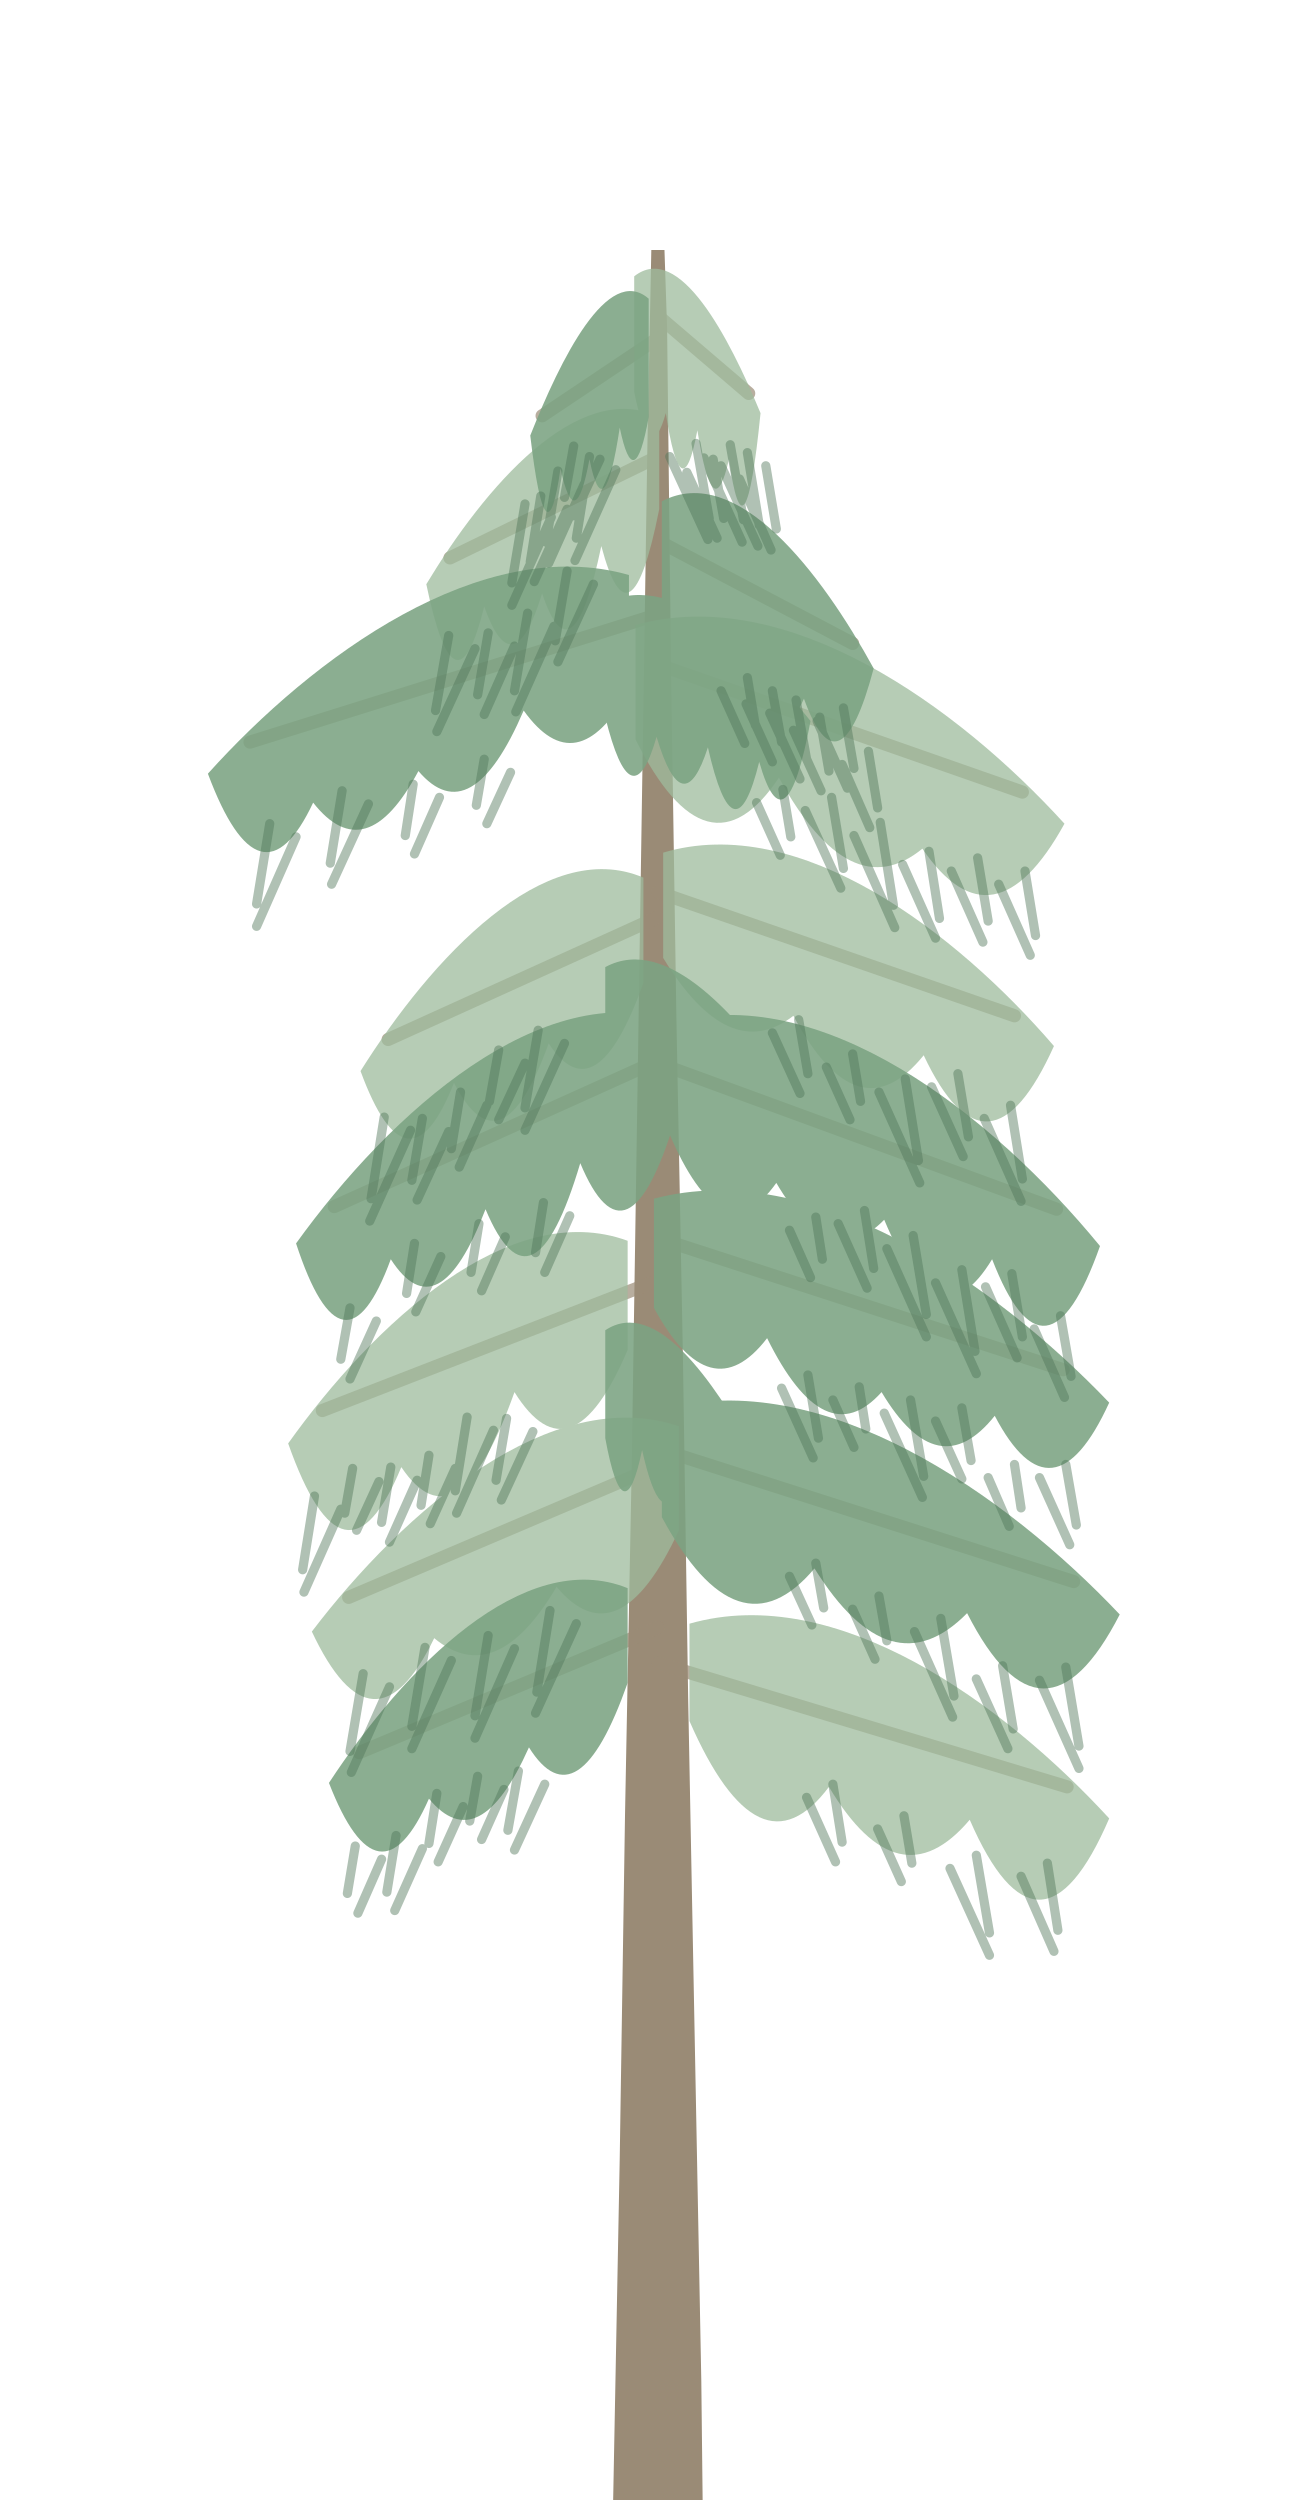
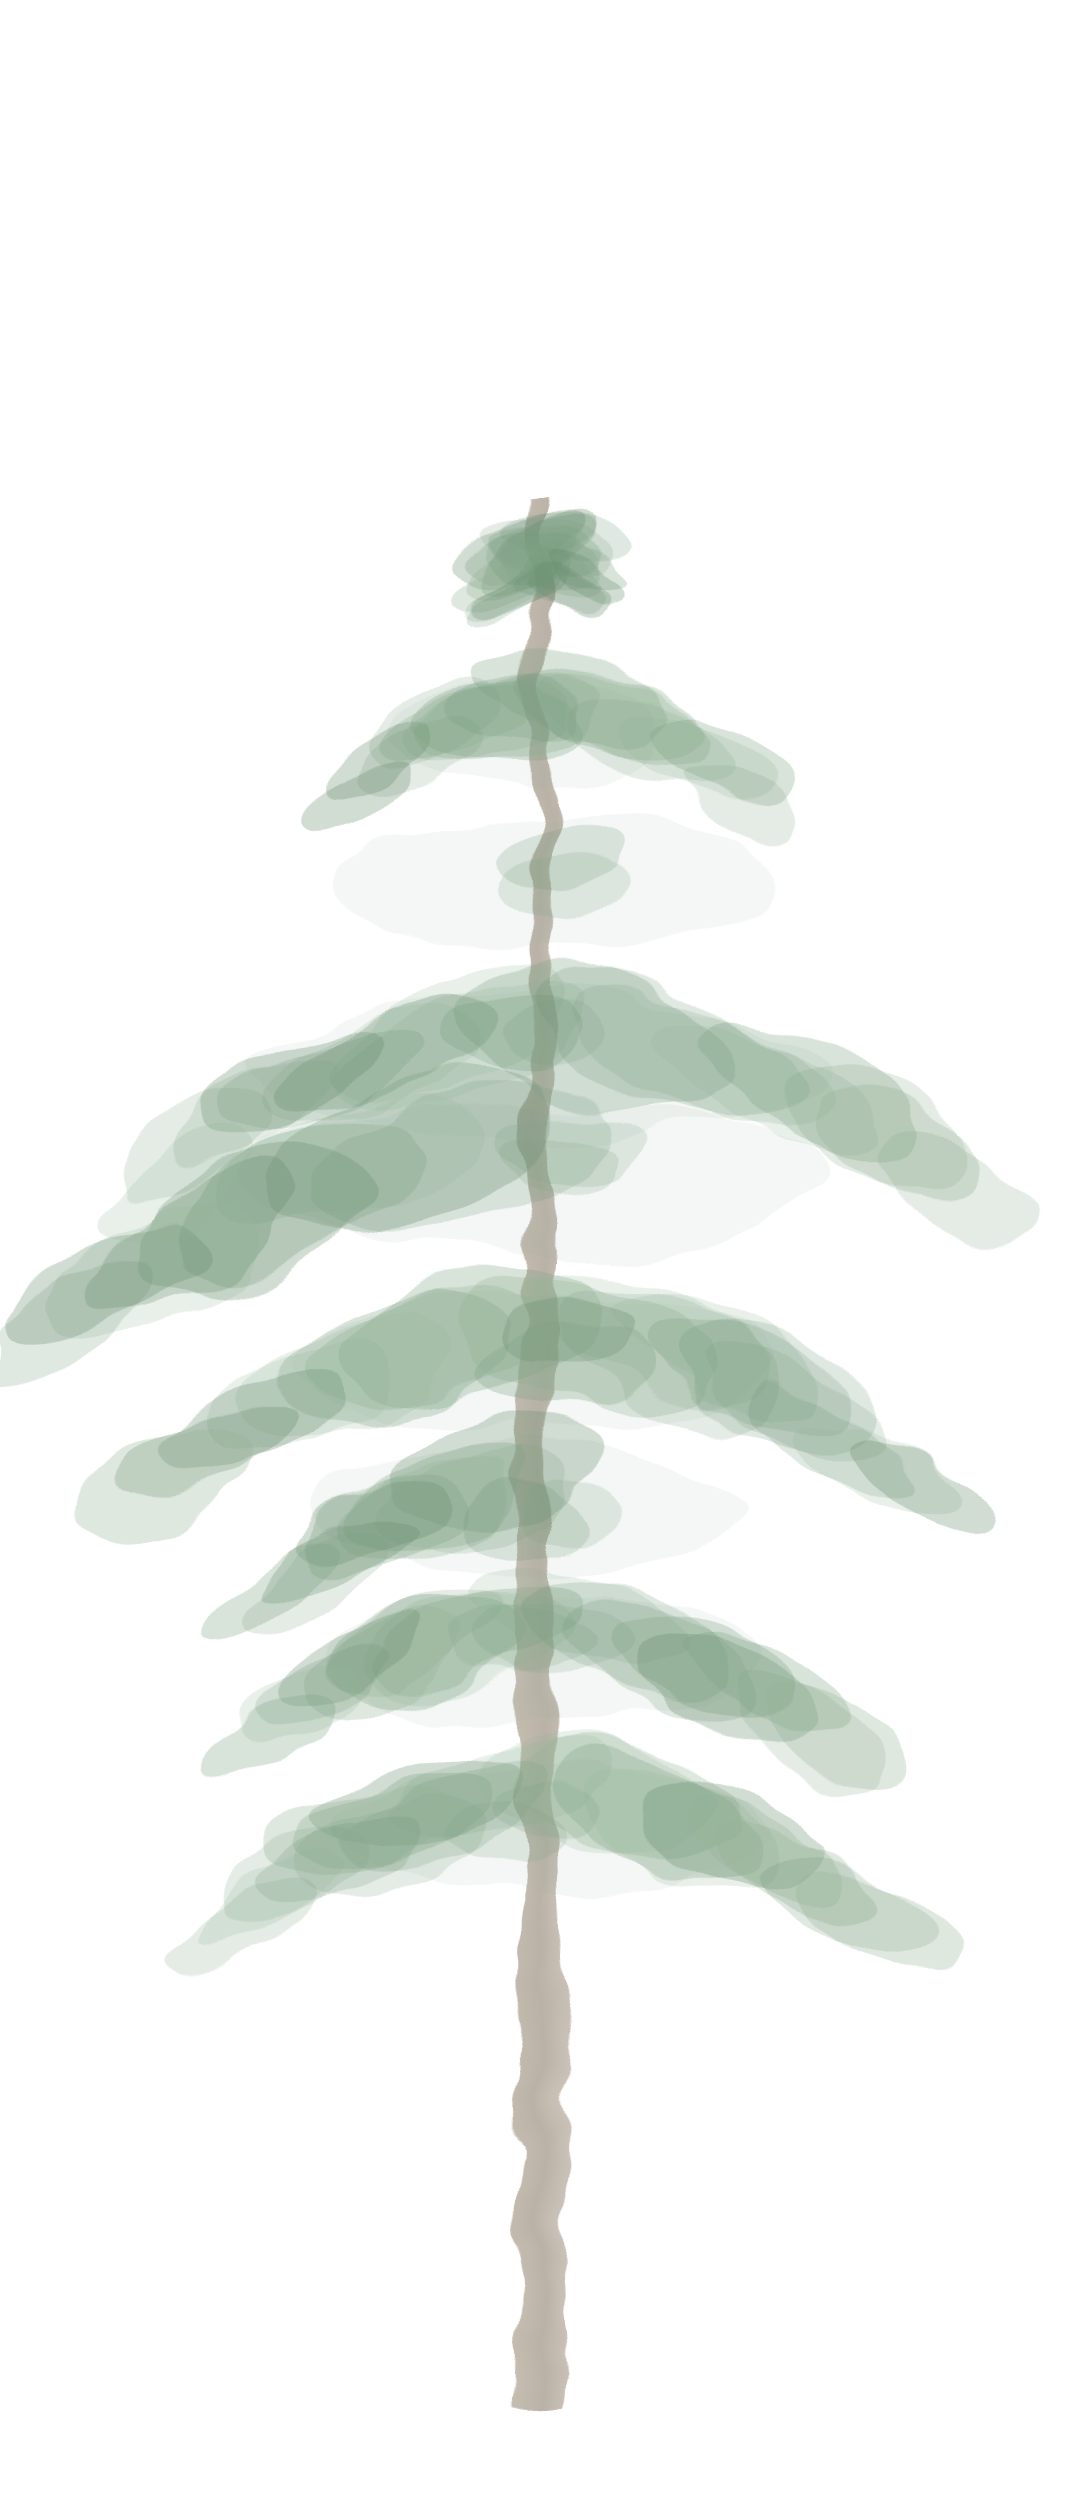
- <svg xmlns="http://www.w3.org/2000/svg" viewBox="0 0 100 190" width="100" height="190" aria-hidden="true" focusable="false">
-   <path d="M46.6 190 L46.6 190 L47.1 164 L47.5 138 L48 112 L48.4 86 L48.8 60 L49.2 34 L49.5 19 L50.5 19 L50.7 25 L51 51 L51.4 77 L51.9 103 L52.3 129 L52.8 155 L53.3 181 L53.4 190 Z" fill="#9a8b76" />
-   <g stroke="#9a8b76" stroke-width="1" stroke-linecap="round" opacity=".7" fill="none">
-     <path d="M50 123.7 L27.3 133.2" />
-     <path d="M50 126.4 L81.1 135.8" />
-     <path d="M50 111.4 L26.5 121.4" />
-     <path d="M50 110.1 L81.6 120.2" />
-     <path d="M50 97.3 L24.5 107.2" />
-     <path d="M50 94.1 L80.8 104.1" />
-     <path d="M50 80.6 L25.4 91.7" />
-     <path d="M50 80.8 L80.3 91.9" />
-     <path d="M50 69.7 L29.5 79" />
-     <path d="M50 67.8 L77.1 77.2" />
-     <path d="M50 46.7 L19 56.4" />
-     <path d="M50 50.5 L77.7 60.2" />
-     <path d="M50 34.7 L34.2 42.4" />
-     <path d="M50 41.1 L64.8 48.9" />
-     <path d="M50 25.7 L41.2 31.6" />
-     <path d="M50 24 L56.9 29.9" />
-   </g>
-   <g fill="#9dbb9c" opacity=".75">
-     <path d="M52.4 123.4 C63.6 120.2 76.3 129.5 84.3 138.2 Q79 150.5 73.7 138.3 Q68.3 144.7 63 135.8 Q57.7 142.9 52.4 130.8 Z" />
-     <path d="M51.6 108.4 C41.9 105.1 30.7 114.8 23.7 124 Q28.4 134 33 124.5 Q37.7 128.4 42.3 120.6 Q47 126.2 51.6 116.3 Z" />
-     <path d="M47.7 94.3 C38.7 91 28.4 100.6 21.9 109.7 Q26.2 121.9 30.5 111.5 Q34.8 117.9 39.1 105.8 Q43.4 112.7 47.7 102.6 Z" />
-     <path d="M48.9 66.7 C41.4 63.5 32.8 72.8 27.4 81.4 Q31 91.2 34.5 82.3 Q38.1 89.3 41.7 79.3 Q45.3 84.8 48.9 74.7 Z" />
-     <path d="M50.4 64.8 C60.8 61.7 72.7 70.9 80.1 79.5 Q75.1 90.6 70.2 80.2 Q65.2 86.4 60.3 77.2 Q55.4 81 50.4 72.8 Z" />
-     <path d="M48.3 47.5 C59.8 44.3 72.8 53.7 80.9 62.6 Q75.5 72.4 70.1 64.5 Q64.6 69 59.2 59.1 Q53.8 67.2 48.3 56.2 Z" />
-     <path d="M50.1 31.7 C43.9 28.7 36.8 37.1 32.4 44.4 Q34.6 55 36.8 46.1 Q39 52.3 41.2 45.1 Q43.5 52 45.7 41.5 Q47.9 49.8 50.1 38.7 Z" />
-     <path d="M48.2 21 C51.6 18.3 55.4 25.6 57.8 31.4 Q56.6 43.4 55.4 34.9 Q54.2 40.3 53 32.7 Q51.8 39.1 50.6 31.4 Q49.4 35.7 48.2 29.8 Z" />
-   </g>
-   <g fill="#7ba382" opacity=".88">
-     <path d="M47.7 120.7 C39.8 117.5 30.7 126.8 25 135.5 Q28.8 145.3 32.6 136.7 Q36.4 141.3 40.2 132.8 Q43.9 138.7 47.7 127.9 Z" />
-     <path d="M50.3 107.1 C62.5 103.8 76.4 113.5 85.1 122.7 Q79.3 134 73.5 122.6 Q67.7 128.5 61.9 119.2 Q56.1 126.1 50.3 115.3 Z" />
-     <path d="M49.7 91.1 C61.8 87.9 75.6 97.5 84.3 106.6 Q80 116 75.6 107.6 Q71.3 113 67 105.8 Q62.7 110.6 58.3 101.7 Q54 107.3 49.7 99.4 Z" />
-     <path d="M51.3 77.6 C41.2 74.2 29.7 84.5 22.5 94.5 Q26.1 105.5 29.7 95.7 Q33.3 101.3 36.9 91.9 Q40.5 100.5 44.1 88.4 Q47.7 97 51.3 85.1 Z" />
-     <path d="M50.8 77.8 C62.3 74.4 75.4 84.7 83.6 94.7 Q79.5 106.3 75.4 95.7 Q71.3 102.5 67.2 92.7 Q63.1 96.9 59 89.9 Q54.9 95.7 50.8 86 Z" />
-     <path d="M47.8 43.7 C36.6 40.5 23.8 49.9 15.8 58.8 Q19.8 69.5 23.8 61 Q27.8 66.1 31.8 58.6 Q35.8 63.3 39.8 54 Q43.8 59.6 47.8 52.5 Z" />
-     <path d="M50.3 38.1 C56 35.1 62.4 43.5 66.4 50.8 Q63.8 60.6 61.1 53.1 Q58.4 59 55.7 50 Q53 56.9 50.3 46.5 Z" />
-     <path d="M49.3 22.7 C46.2 20 42.6 27.3 40.3 33.1 Q41.5 43.3 42.6 35.6 Q43.7 40.8 44.8 34.9 Q45.9 40.4 47.1 32.5 Q48.2 37.8 49.3 31.7 Z" />
-     <path d="M46 101.1 C49.9 98.5 54.3 105.2 57.1 110.1 Q55.7 121.5 54.3 113.9 Q53 117.8 51.6 112.9 Q50.2 116.5 48.8 110.2 Q47.4 116.9 46 109.3 Z" />
-     <path d="M46 73.5 C50.8 70.9 56.3 77.6 59.8 82.5 Q57.5 94.7 55.2 85.3 Q52.9 89.7 50.6 82.6 Q48.3 87.4 46 80.7 Z" />
-     <path d="M46 45.8 C51.5 43.2 57.7 49.9 61.6 54.8 Q59.7 64.9 57.7 57.9 Q55.8 65.6 53.8 56.8 Q51.9 62.7 49.9 56 Q48 62.6 46 54.5 Z" />
-   </g>
-   <g stroke="#4f7559" stroke-width=".7" stroke-linecap="round" opacity=".45" fill="none">
-     <path d="M41.4 135.6 l-2.3 5 M39.4 134.6 l-0.8 4.5 M38.3 136 l-1.7 3.8 M36.3 135 l-0.6 3.4 M35.2 137.3 l-1.9 4.2 M33.2 136.3 l-0.6 3.8 M32.1 140.5 l-2.1 4.7 M30.1 139.5 l-0.7 4.3 M29 141.3 l-1.8 4.1 M27 140.3 l-0.6 3.6" />
-     <path d="M61.3 136.6 l2.2 4.9 M63.3 135.6 l0.7 4.4 M66.7 139 l1.8 4 M68.7 138 l0.6 3.6 M72.2 142 l3 6.6 M74.2 141 l1 5.9 M77.6 142.6 l2.5 5.7 M79.6 141.6 l0.8 5.1" />
-     <path d="M43.8 123.4 l-3.1 6.8 M41.8 122.4 l-1 6.2 M39.1 125.3 l-3 6.8 M37.1 124.3 l-1 6.1 M34.3 126.2 l-3 6.7 M32.3 125.2 l-1 6 M29.6 128.2 l-2.9 6.5 M27.6 127.2 l-1 5.9" />
-     <path d="M60 119.8 l1.7 3.7 M62 118.8 l0.6 3.4 M64.8 122.3 l1.7 3.8 M66.8 121.3 l0.6 3.4 M69.5 124 l2.9 6.5 M71.5 123 l1 5.9 M74.2 127.6 l2.4 5.3 M76.2 126.6 l0.8 4.8 M79 127.7 l3 6.7 M81 126.7 l1 6" />
-     <path d="M40.5 108.8 l-2.4 5.2 M38.5 107.8 l-0.8 4.7 M37.5 108.7 l-2.8 6.3 M35.5 107.7 l-0.9 5.6 M34.6 111.6 l-1.9 4.2 M32.6 110.6 l-0.6 3.8 M31.7 112.5 l-2.1 4.7 M29.7 111.5 l-0.7 4.2 M28.8 112.6 l-1.7 3.7 M26.8 111.6 l-0.6 3.4 M25.9 114.7 l-2.8 6.3 M23.9 113.7 l-0.9 5.6" />
-     <path d="M59.4 105.5 l2.4 5.3 M61.4 104.5 l0.8 4.8 M63.3 106.4 l1.6 3.6 M65.3 105.4 l0.5 3.2 M67.2 107.4 l2.9 6.4 M69.2 106.4 l1 5.8 M71.1 108 l2 4.4 M73.1 107 l0.7 4 M75.1 112.3 l1.6 3.7 M77.1 111.3 l0.5 3.3 M79 112.3 l2.3 5.1 M81 111.3 l0.8 4.6" />
-     <path d="M43.3 92.4 l-1.9 4.3 M41.3 91.4 l-0.6 3.8 M38.4 94 l-1.8 4.1 M36.4 93 l-0.6 3.7 M33.5 95.5 l-1.9 4.2 M31.5 94.5 l-0.6 3.8 M28.6 100.4 l-2 4.4 M26.6 99.4 l-0.7 3.9" />
-     <path d="M60 93.5 l1.6 3.6 M62 92.5 l0.5 3.2 M63.7 93 l2.2 4.9 M65.7 92 l0.7 4.4 M67.4 94.9 l3 6.7 M69.4 93.9 l1 6 M71.1 97.5 l3.1 6.9 M73.1 96.5 l1 6.2 M74.9 97.8 l2.4 5.4 M76.9 96.8 l0.8 4.8 M78.6 101 l2.3 5.2 M80.6 100 l0.8 4.6" />
-     <path d="M42.9 79.3 l-3 6.6 M40.9 78.3 l-1 5.9 M39.9 80.8 l-2 4.3 M37.9 79.8 l-0.7 3.9 M37 84 l-2.1 4.7 M35 83 l-0.7 4.3 M34.1 86 l-2.4 5.2 M32.1 85 l-0.8 4.7 M31.2 85.9 l-3.1 6.9 M29.2 84.9 l-1 6.2" />
-     <path d="M58.7 78.5 l2.1 4.6 M60.7 77.5 l0.7 4.1 M62.8 81.1 l1.8 4 M64.8 80.1 l0.6 3.6 M66.8 83 l3.1 6.9 M68.8 82 l1 6.2 M70.8 82.6 l2.4 5.3 M72.8 81.6 l0.8 4.8 M74.8 85 l2.8 6.3 M76.8 84 l0.9 5.6" />
-     <path d="M38.8 58.7 l-1.8 3.9 M36.8 57.7 l-0.6 3.5 M33.4 60.6 l-1.9 4.3 M31.4 59.6 l-0.6 3.9 M28 61.1 l-2.8 6.1 M26 60.1 l-0.9 5.5 M22.5 63.6 l-3 6.8 M20.5 62.6 l-1 6.1" />
-     <path d="M57.5 61 l1.8 4 M59.5 60 l0.6 3.6 M61.2 61.6 l2.7 5.9 M63.2 60.6 l0.9 5.4 M64.9 63.5 l3.1 7 M66.9 62.5 l1 6.3 M68.6 65.7 l2.5 5.6 M70.6 64.7 l0.8 5.1 M72.3 66.2 l2.4 5.4 M74.3 65.2 l0.8 4.8 M75.9 67.2 l2.4 5.4 M77.9 66.2 l0.8 4.9" />
-     <path d="M45.1 44.4 l-2.7 5.9 M43.1 43.4 l-0.9 5.3 M42.1 47.6 l-2.9 6.5 M40.1 46.6 l-1 5.9 M39.1 49.1 l-2.3 5.2 M37.1 48.1 l-0.8 4.7 M36.1 49.3 l-2.9 6.3 M34.1 48.3 l-1 5.7" />
-     <path d="M54.8 52.5 l1.8 4 M56.8 51.5 l0.6 3.6 M56.7 53.5 l2 4.4 M58.7 52.5 l0.7 3.9 M58.5 54.2 l2.3 5 M60.5 53.2 l0.8 4.5 M60.3 55.5 l2.1 4.6 M62.3 54.5 l0.7 4.1 M62.1 54.8 l2.3 5.1 M64.1 53.8 l0.8 4.6 M64 58.1 l2.1 4.8 M66 57.1 l0.7 4.3" />
-     <path d="M46.8 35.7 l-3.1 6.9 M44.8 34.7 l-1 6.2 M45.6 34.9 l-2 4.3 M43.6 33.9 l-0.7 3.9 M44.4 36.8 l-2.7 6 M42.4 35.8 l-0.9 5.4 M43.1 38.7 l-2.5 5.5 M41.1 37.7 l-0.8 5 M41.9 39.3 l-3 6.7 M39.9 38.3 l-1 6" />
-     <path d="M50.9 34.7 l2.9 6.3 M52.9 33.7 l1 5.7 M52.2 35.9 l2.3 5 M54.2 34.9 l0.8 4.5 M53.5 34.8 l2.9 6.4 M55.5 33.8 l1 5.7 M54.8 35.4 l2.8 6.1 M56.8 34.4 l0.9 5.5 M56.2 36.4 l2.4 5.4 M58.2 35.4 l0.8 4.8" />
+ <svg xmlns="http://www.w3.org/2000/svg" viewBox="0 0 112 260" width="112" height="260" aria-hidden="true" focusable="false">
+   <defs>
+     <filter id="p21" x="-25%" y="-15%" width="150%" height="130%" color-interpolation-filters="sRGB">
+       <feTurbulence type="fractalNoise" baseFrequency="0.055 0.09" numOctaves="3" seed="21" result="n" />
+       <feDisplacementMap in="SourceGraphic" in2="n" scale="5.5" xChannelSelector="R" yChannelSelector="G" />
+     </filter>
+     <linearGradient id="t21" x1="0" y1="0" x2="1" y2="0">
+       <stop offset="0" stop-color="#a1927d" />
+       <stop offset="0.55" stop-color="#8d7f6c" />
+       <stop offset="1" stop-color="#a8998a" />
+     </linearGradient>
+   </defs>
+   <path d="M56 52 L54.5 52 L54.9 70 L55.4 88 L55.4 106 L54.9 124 L54 142 L53.5 160 L53.6 178 L54.1 196 L54.3 214 L53.9 232 L53.1 250 L58.7 250 L59.1 232 L59.1 214 L58.4 196 L57.6 178 L57.1 160 L57.2 142 L57.7 124 L57.9 106 L57.5 88 L56.7 70 L56.1 52 Z" fill="url(#t21)" opacity="0.6" filter="url(#p21)" />
+   <g filter="url(#p21)">
+     <ellipse cx="57.2" cy="190.2" rx="22.5" ry="6.7" fill="#93b295" opacity="0.1" />
+     <ellipse cx="51.6" cy="186.1" rx="12" ry="4.3" fill="#93b295" opacity="0.2" transform="rotate(-11.5 51.6 186.1)" />
+     <ellipse cx="46.5" cy="188.7" rx="11.6" ry="4.2" fill="#668b6d" opacity="0.2" transform="rotate(-22.6 46.5 188.7)" />
+     <ellipse cx="43.7" cy="187.3" rx="11.1" ry="4.3" fill="#668b6d" opacity="0.3" transform="rotate(-13.1 43.7 187.3)" />
+     <ellipse cx="40.7" cy="189.3" rx="10.7" ry="4" fill="#7da283" opacity="0.3" transform="rotate(-21 40.7 189.3)" />
+     <ellipse cx="40" cy="192.3" rx="10.2" ry="4.3" fill="#7da283" opacity="0.2" transform="rotate(-19.1 40 192.3)" />
+     <ellipse cx="36.4" cy="190.8" rx="9.7" ry="4" fill="#93b295" opacity="0.3" transform="rotate(-18.7 36.4 190.8)" />
+     <ellipse cx="34.8" cy="194" rx="9.3" ry="3.3" fill="#668b6d" opacity="0.2" transform="rotate(-26.4 34.8 194)" />
+     <ellipse cx="30.1" cy="195.8" rx="8.8" ry="3.8" fill="#7da283" opacity="0.2" transform="rotate(-28.8 30.1 195.8)" />
+     <ellipse cx="28.4" cy="197.9" rx="8.3" ry="2.8" fill="#93b295" opacity="0.2" transform="rotate(-29.7 28.4 197.9)" />
+     <ellipse cx="25.9" cy="200.8" rx="7.9" ry="2.8" fill="#7da283" opacity="0.2" transform="rotate(-27 25.9 200.8)" />
+     <ellipse cx="61.6" cy="186.4" rx="12.7" ry="5.3" fill="#93b295" opacity="0.2" transform="rotate(9.7 61.6 186.4)" />
+     <ellipse cx="65.3" cy="186.9" rx="12.1" ry="5.1" fill="#93b295" opacity="0.3" transform="rotate(13.4 65.3 186.9)" />
+     <ellipse cx="68.8" cy="188.9" rx="11.6" ry="4.9" fill="#7da283" opacity="0.3" transform="rotate(25 68.8 188.9)" />
+     <ellipse cx="71.4" cy="190.2" rx="11" ry="5" fill="#93b295" opacity="0.2" transform="rotate(24.5 71.4 190.2)" />
+     <ellipse cx="76.2" cy="190.5" rx="10.5" ry="4.9" fill="#668b6d" opacity="0.3" transform="rotate(19 76.2 190.5)" />
+     <ellipse cx="79.9" cy="192.2" rx="10" ry="3.4" fill="#93b295" opacity="0.3" transform="rotate(31.1 79.9 192.2)" />
+     <ellipse cx="83.1" cy="194.5" rx="9.4" ry="3.4" fill="#93b295" opacity="0.3" transform="rotate(28.6 83.1 194.5)" />
+     <ellipse cx="87.9" cy="197.9" rx="8.9" ry="3.6" fill="#668b6d" opacity="0.2" transform="rotate(25.7 87.9 197.9)" />
+     <ellipse cx="91.2" cy="199.9" rx="8.3" ry="3.6" fill="#93b295" opacity="0.3" transform="rotate(29 91.2 199.9)" />
+     <ellipse cx="52.2" cy="190.4" rx="6.9" ry="3.4" fill="#7da283" opacity="0.2" />
+     <ellipse cx="56.6" cy="188" rx="6" ry="3" fill="#7da283" opacity="0.2" />
+     <ellipse cx="57.3" cy="172.5" rx="22.9" ry="6.8" fill="#93b295" opacity="0.1" />
+     <ellipse cx="50.3" cy="169.8" rx="11.3" ry="4" fill="#7da283" opacity="0.3" transform="rotate(-20.2 50.3 169.8)" />
+     <ellipse cx="49.2" cy="170.8" rx="10.8" ry="4.8" fill="#93b295" opacity="0.2" transform="rotate(-14 49.2 170.8)" />
+     <ellipse cx="44.5" cy="171.7" rx="10.3" ry="4.8" fill="#7da283" opacity="0.3" transform="rotate(-14.1 44.5 171.7)" />
+     <ellipse cx="43.4" cy="170.7" rx="9.9" ry="3.6" fill="#7da283" opacity="0.2" transform="rotate(-25.2 43.4 170.7)" />
+     <ellipse cx="39.4" cy="173.9" rx="9.4" ry="4" fill="#93b295" opacity="0.3" transform="rotate(-25.7 39.4 173.9)" />
+     <ellipse cx="35.8" cy="173.6" rx="8.9" ry="3" fill="#668b6d" opacity="0.3" transform="rotate(-26.9 35.8 173.6)" />
+     <ellipse cx="33.1" cy="176" rx="8.4" ry="3" fill="#668b6d" opacity="0.2" transform="rotate(-26.1 33.1 176)" />
+     <ellipse cx="30.9" cy="177.7" rx="7.9" ry="3.4" fill="#93b295" opacity="0.2" transform="rotate(-23.2 30.9 177.7)" />
+     <ellipse cx="27.8" cy="181.1" rx="7.4" ry="3" fill="#7da283" opacity="0.3" transform="rotate(-28.2 27.8 181.1)" />
+     <ellipse cx="60.4" cy="168.4" rx="12.1" ry="4.8" fill="#93b295" opacity="0.2" transform="rotate(17.4 60.4 168.4)" />
+     <ellipse cx="65.1" cy="170.6" rx="11.5" ry="5.5" fill="#668b6d" opacity="0.2" transform="rotate(22.2 65.1 170.6)" />
+     <ellipse cx="68.5" cy="172.8" rx="10.9" ry="5.2" fill="#668b6d" opacity="0.2" transform="rotate(24.9 68.5 172.8)" />
+     <ellipse cx="73.3" cy="173.3" rx="10.3" ry="4.6" fill="#7da283" opacity="0.3" transform="rotate(17.4 73.3 173.3)" />
+     <ellipse cx="75.5" cy="175.7" rx="9.7" ry="4.6" fill="#668b6d" opacity="0.3" transform="rotate(18.9 75.5 175.7)" />
+     <ellipse cx="79.8" cy="175.1" rx="9.2" ry="3.6" fill="#7da283" opacity="0.3" transform="rotate(23.9 79.8 175.1)" />
+     <ellipse cx="84.1" cy="180.1" rx="8.6" ry="3.8" fill="#7da283" opacity="0.2" transform="rotate(31.6 84.1 180.1)" />
+     <ellipse cx="86.9" cy="180.5" rx="8" ry="3.5" fill="#93b295" opacity="0.3" transform="rotate(26 86.9 180.5)" />
+     <ellipse cx="54.4" cy="171" rx="7.5" ry="3.7" fill="#7da283" opacity="0.2" />
+     <ellipse cx="57.7" cy="170.8" rx="8.4" ry="4.2" fill="#7da283" opacity="0.2" />
+     <ellipse cx="54.4" cy="156.8" rx="22.4" ry="6.7" fill="#93b295" opacity="0.1" />
+     <ellipse cx="51.8" cy="152.7" rx="11.4" ry="5.1" fill="#668b6d" opacity="0.3" transform="rotate(-9.3 51.8 152.7)" />
+     <ellipse cx="49" cy="155.9" rx="10.9" ry="4.3" fill="#7da283" opacity="0.2" transform="rotate(-13.3 49 155.9)" />
+     <ellipse cx="45.1" cy="155.8" rx="10.4" ry="4.4" fill="#7da283" opacity="0.3" transform="rotate(-21.3 45.1 155.8)" />
+     <ellipse cx="43.8" cy="157" rx="10" ry="4.4" fill="#93b295" opacity="0.3" transform="rotate(-22.1 43.8 157)" />
+     <ellipse cx="39.4" cy="158.4" rx="9.5" ry="4.1" fill="#7da283" opacity="0.3" transform="rotate(-25 39.4 158.4)" />
+     <ellipse cx="38.2" cy="158.1" rx="9" ry="3.1" fill="#668b6d" opacity="0.3" transform="rotate(-22.1 38.2 158.1)" />
+     <ellipse cx="34.3" cy="161.6" rx="8.5" ry="2.9" fill="#668b6d" opacity="0.3" transform="rotate(-21.8 34.3 161.6)" />
+     <ellipse cx="32.3" cy="164.2" rx="8" ry="3.6" fill="#7da283" opacity="0.2" transform="rotate(-34.4 32.3 164.2)" />
+     <ellipse cx="27.6" cy="165" rx="7.5" ry="2.7" fill="#7da283" opacity="0.3" transform="rotate(-35.8 27.6 165)" />
+     <ellipse cx="54.1" cy="158" rx="7.3" ry="3.6" fill="#668b6d" opacity="0.2" />
+     <ellipse cx="59.6" cy="157" rx="5.7" ry="2.8" fill="#7da283" opacity="0.2" />
+     <ellipse cx="55.3" cy="141.6" rx="25.1" ry="7" fill="#93b295" opacity="0.1" />
+     <ellipse cx="49" cy="138.5" rx="13.8" ry="5.9" fill="#7da283" opacity="0.3" transform="rotate(-14.1 49 138.5)" />
+     <ellipse cx="44.3" cy="139.8" rx="13.2" ry="4.7" fill="#93b295" opacity="0.3" transform="rotate(-13.8 44.3 139.8)" />
+     <ellipse cx="40.8" cy="141.2" rx="12.5" ry="5.8" fill="#7da283" opacity="0.3" transform="rotate(-14.8 40.8 141.2)" />
+     <ellipse cx="36" cy="143" rx="11.8" ry="5.2" fill="#93b295" opacity="0.2" transform="rotate(-20.7 36 143)" />
+     <ellipse cx="30.9" cy="145.4" rx="11.2" ry="4.6" fill="#93b295" opacity="0.2" transform="rotate(-23.6 30.9 145.4)" />
+     <ellipse cx="26.1" cy="148.1" rx="10.5" ry="4" fill="#668b6d" opacity="0.3" transform="rotate(-24.8 26.1 148.1)" />
+     <ellipse cx="21.7" cy="150.9" rx="9.8" ry="3.4" fill="#668b6d" opacity="0.3" transform="rotate(-23.4 21.7 150.9)" />
+     <ellipse cx="17" cy="154.3" rx="9.2" ry="4.3" fill="#93b295" opacity="0.3" transform="rotate(-25.3 17 154.3)" />
+     <ellipse cx="61.3" cy="139.6" rx="13.7" ry="6.2" fill="#93b295" opacity="0.3" transform="rotate(13.4 61.3 139.6)" />
+     <ellipse cx="67.5" cy="138.8" rx="13.2" ry="5.2" fill="#93b295" opacity="0.2" transform="rotate(22 67.5 138.8)" />
+     <ellipse cx="69.2" cy="140.8" rx="12.6" ry="5.9" fill="#7da283" opacity="0.2" transform="rotate(23.5 69.2 140.8)" />
+     <ellipse cx="74.4" cy="140.6" rx="12.1" ry="4.3" fill="#93b295" opacity="0.2" transform="rotate(24.9 74.4 140.6)" />
+     <ellipse cx="78.2" cy="143.1" rx="11.6" ry="3.9" fill="#668b6d" opacity="0.2" transform="rotate(17.1 78.2 143.1)" />
+     <ellipse cx="81.2" cy="144.5" rx="11" ry="5" fill="#668b6d" opacity="0.2" transform="rotate(20.6 81.2 144.5)" />
+     <ellipse cx="83.2" cy="146.2" rx="10.5" ry="3.7" fill="#7da283" opacity="0.2" transform="rotate(23 83.2 146.2)" />
+     <ellipse cx="86.8" cy="150" rx="10" ry="3.6" fill="#668b6d" opacity="0.2" transform="rotate(30.3 86.8 150)" />
+     <ellipse cx="91.4" cy="152.6" rx="9.5" ry="3.8" fill="#93b295" opacity="0.2" transform="rotate(25.9 91.4 152.6)" />
+     <ellipse cx="96.5" cy="154.9" rx="8.9" ry="3" fill="#668b6d" opacity="0.3" transform="rotate(34.8 96.5 154.9)" />
+     <ellipse cx="58.9" cy="138.1" rx="6.6" ry="3.3" fill="#668b6d" opacity="0.3" />
+     <ellipse cx="58.8" cy="141.8" rx="8.6" ry="4.3" fill="#7da283" opacity="0.3" />
+     <ellipse cx="56.2" cy="122.6" rx="30.5" ry="7.7" fill="#93b295" opacity="0.1" />
+     <ellipse cx="48.7" cy="120.6" rx="16" ry="6.7" fill="#668b6d" opacity="0.2" transform="rotate(-15.6 48.7 120.6)" />
+     <ellipse cx="43.5" cy="120.1" rx="15.3" ry="7.2" fill="#668b6d" opacity="0.3" transform="rotate(-19.5 43.5 120.1)" />
+     <ellipse cx="36.9" cy="121.2" rx="14.6" ry="5.2" fill="#93b295" opacity="0.2" transform="rotate(-17.2 36.9 121.2)" />
+     <ellipse cx="30.9" cy="124.9" rx="13.9" ry="5.9" fill="#7da283" opacity="0.3" transform="rotate(-25.4 30.9 124.9)" />
+     <ellipse cx="26.5" cy="127.2" rx="13.2" ry="6.2" fill="#668b6d" opacity="0.3" transform="rotate(-18.4 26.5 127.2)" />
+     <ellipse cx="20.4" cy="129.1" rx="12.6" ry="4.6" fill="#668b6d" opacity="0.3" transform="rotate(-28.3 20.4 129.1)" />
+     <ellipse cx="16.2" cy="132.1" rx="11.9" ry="5.3" fill="#93b295" opacity="0.2" transform="rotate(-23.5 16.2 132.1)" />
+     <ellipse cx="11.1" cy="133.3" rx="11.2" ry="4" fill="#668b6d" opacity="0.3" transform="rotate(-25.5 11.1 133.3)" />
+     <ellipse cx="6.9" cy="137.6" rx="10.5" ry="4.2" fill="#668b6d" opacity="0.2" transform="rotate(-32.6 6.9 137.6)" />
+     <ellipse cx="58.6" cy="120.6" rx="6.4" ry="3.2" fill="#7da283" opacity="0.2" />
+     <ellipse cx="59.5" cy="119.1" rx="7.5" ry="3.7" fill="#7da283" opacity="0.2" />
+     <ellipse cx="55.8" cy="110.7" rx="29.5" ry="7.6" fill="#93b295" opacity="0.1" />
+     <ellipse cx="48.2" cy="108.9" rx="13.6" ry="5.5" fill="#93b295" opacity="0.2" transform="rotate(-18.3 48.2 108.9)" />
+     <ellipse cx="47" cy="107.6" rx="13" ry="5.8" fill="#93b295" opacity="0.2" transform="rotate(-22.5 47 107.6)" />
+     <ellipse cx="40.6" cy="109.5" rx="12.4" ry="4.4" fill="#668b6d" opacity="0.3" transform="rotate(-21.1 40.6 109.5)" />
+     <ellipse cx="38.8" cy="110.7" rx="11.8" ry="5.1" fill="#93b295" opacity="0.2" transform="rotate(-19 38.8 110.7)" />
+     <ellipse cx="32.6" cy="112.8" rx="11.3" ry="4.3" fill="#668b6d" opacity="0.2" transform="rotate(-21.6 32.6 112.8)" />
+     <ellipse cx="29.4" cy="113.2" rx="10.7" ry="4.4" fill="#668b6d" opacity="0.3" transform="rotate(-29.9 29.4 113.2)" />
+     <ellipse cx="26.7" cy="115.5" rx="10.1" ry="4.1" fill="#7da283" opacity="0.2" transform="rotate(-32.1 26.7 115.5)" />
+     <ellipse cx="20.3" cy="119.3" rx="9.5" ry="4.2" fill="#7da283" opacity="0.2" transform="rotate(-26.3 20.3 119.3)" />
+     <ellipse cx="18.3" cy="123.9" rx="8.9" ry="4" fill="#93b295" opacity="0.2" transform="rotate(-26.2 18.3 123.9)" />
+     <ellipse cx="61.9" cy="107.9" rx="14.7" ry="7" fill="#7da283" opacity="0.3" transform="rotate(11.4 61.9 107.9)" />
+     <ellipse cx="69.1" cy="108.6" rx="14" ry="6.2" fill="#668b6d" opacity="0.2" transform="rotate(19.5 69.1 108.6)" />
+     <ellipse cx="72.6" cy="109.9" rx="13.3" ry="5.6" fill="#7da283" opacity="0.2" transform="rotate(20.4 72.6 109.9)" />
+     <ellipse cx="79.7" cy="112.7" rx="12.6" ry="4.6" fill="#93b295" opacity="0.2" transform="rotate(27.3 79.7 112.7)" />
+     <ellipse cx="84.4" cy="112.9" rx="11.9" ry="5.5" fill="#7da283" opacity="0.3" transform="rotate(29.3 84.4 112.9)" />
+     <ellipse cx="90.3" cy="116.7" rx="11.2" ry="5.4" fill="#7da283" opacity="0.2" transform="rotate(25.9 90.3 116.7)" />
+     <ellipse cx="93" cy="118.6" rx="10.5" ry="4.5" fill="#93b295" opacity="0.3" transform="rotate(25.2 93 118.6)" />
+     <ellipse cx="100" cy="123.3" rx="9.8" ry="4.2" fill="#7da283" opacity="0.2" transform="rotate(29.1 100 123.3)" />
+     <ellipse cx="58.1" cy="107.8" rx="5.6" ry="2.8" fill="#7da283" opacity="0.2" />
+     <ellipse cx="53.1" cy="107.6" rx="7.9" ry="3.9" fill="#668b6d" opacity="0.2" />
+     <ellipse cx="57.8" cy="92.1" rx="23.5" ry="6.8" fill="#93b295" opacity="0.1" />
+     <ellipse cx="58.1" cy="89.5" rx="6.3" ry="3.2" fill="#668b6d" opacity="0.2" />
+     <ellipse cx="58.4" cy="92.5" rx="7" ry="3.5" fill="#7da283" opacity="0.2" />
+     <ellipse cx="54.8" cy="76.3" rx="14" ry="5.7" fill="#93b295" opacity="0.1" />
+     <ellipse cx="53.3" cy="75" rx="9.5" ry="4" fill="#93b295" opacity="0.3" transform="rotate(-13.7 53.3 75)" />
+     <ellipse cx="51" cy="75.3" rx="9" ry="3.6" fill="#7da283" opacity="0.2" transform="rotate(-17.1 51 75.3)" />
+     <ellipse cx="47.7" cy="75.4" rx="8.5" ry="3" fill="#93b295" opacity="0.3" transform="rotate(-20.4 47.7 75.4)" />
+     <ellipse cx="45.8" cy="75.2" rx="7.9" ry="3.8" fill="#7da283" opacity="0.2" transform="rotate(-27.8 45.8 75.2)" />
+     <ellipse cx="44.4" cy="78.4" rx="7.4" ry="3.2" fill="#7da283" opacity="0.2" transform="rotate(-20.7 44.4 78.4)" />
+     <ellipse cx="40.3" cy="78.7" rx="6.9" ry="2.6" fill="#668b6d" opacity="0.3" transform="rotate(-32.9 40.3 78.7)" />
+     <ellipse cx="37.5" cy="83.2" rx="6.4" ry="2.5" fill="#668b6d" opacity="0.3" transform="rotate(-27.9 37.5 83.2)" />
+     <ellipse cx="59.7" cy="72.4" rx="10.2" ry="3.6" fill="#7da283" opacity="0.3" transform="rotate(20.1 59.7 72.4)" />
+     <ellipse cx="63.7" cy="74.4" rx="9.6" ry="3.4" fill="#7da283" opacity="0.3" transform="rotate(17 63.7 74.4)" />
+     <ellipse cx="65.2" cy="75" rx="9.1" ry="3.2" fill="#93b295" opacity="0.3" transform="rotate(21.9 65.2 75)" />
+     <ellipse cx="67.4" cy="77.2" rx="8.5" ry="3.7" fill="#7da283" opacity="0.2" transform="rotate(17.9 67.4 77.2)" />
+     <ellipse cx="72.4" cy="78.8" rx="8" ry="3.2" fill="#93b295" opacity="0.2" transform="rotate(23.8 72.4 78.8)" />
+     <ellipse cx="75.2" cy="79.2" rx="7.4" ry="3.2" fill="#7da283" opacity="0.3" transform="rotate(30.3 75.2 79.2)" />
+     <ellipse cx="77.3" cy="84" rx="6.8" ry="3" fill="#7da283" opacity="0.2" transform="rotate(31.9 77.3 84)" />
+     <ellipse cx="54.4" cy="73.6" rx="6.4" ry="3.2" fill="#668b6d" opacity="0.2" />
+     <ellipse cx="52.4" cy="75.2" rx="8.4" ry="4.2" fill="#7da283" opacity="0.3" />
+     <ellipse cx="53.9" cy="56.8" rx="6.5" ry="2.6" fill="#668b6d" opacity="0.3" transform="rotate(-16.3 53.9 56.8)" />
+     <ellipse cx="55" cy="56.9" rx="6.2" ry="2.2" fill="#7da283" opacity="0.3" transform="rotate(-11.9 55 56.9)" />
+     <ellipse cx="55.7" cy="57.4" rx="5.9" ry="2.7" fill="#668b6d" opacity="0.3" transform="rotate(-24.6 55.7 57.4)" />
+     <ellipse cx="54.1" cy="58.5" rx="5.6" ry="2.3" fill="#93b295" opacity="0.3" transform="rotate(-18.7 54.1 58.5)" />
+     <ellipse cx="52.6" cy="60" rx="5.3" ry="2.2" fill="#93b295" opacity="0.3" transform="rotate(-20.5 52.6 60)" />
+     <ellipse cx="54.3" cy="60.6" rx="4.9" ry="2" fill="#668b6d" opacity="0.3" transform="rotate(-26.7 54.3 60.6)" />
+     <ellipse cx="53.6" cy="61.3" rx="4.6" ry="1.7" fill="#668b6d" opacity="0.2" transform="rotate(-33 53.6 61.3)" />
+     <ellipse cx="53.1" cy="61.1" rx="4.3" ry="1.7" fill="#7da283" opacity="0.2" transform="rotate(-28.9 53.1 61.1)" />
+     <ellipse cx="56.7" cy="57.1" rx="6.4" ry="2.5" fill="#7da283" opacity="0.2" transform="rotate(20.6 56.7 57.1)" />
+     <ellipse cx="58.2" cy="56.4" rx="6.1" ry="2.3" fill="#668b6d" opacity="0.2" transform="rotate(14.3 58.2 56.4)" />
+     <ellipse cx="56.3" cy="58.5" rx="5.8" ry="2.6" fill="#668b6d" opacity="0.2" transform="rotate(20.8 56.3 58.5)" />
+     <ellipse cx="56.4" cy="57.5" rx="5.5" ry="2.3" fill="#7da283" opacity="0.3" transform="rotate(19.1 56.4 57.5)" />
+     <ellipse cx="56.8" cy="59.5" rx="5.3" ry="2.2" fill="#7da283" opacity="0.2" transform="rotate(28.8 56.8 59.5)" />
+     <ellipse cx="59.5" cy="59.5" rx="5" ry="1.9" fill="#7da283" opacity="0.3" transform="rotate(20.8 59.5 59.5)" />
+     <ellipse cx="57.4" cy="61.4" rx="4.7" ry="1.8" fill="#668b6d" opacity="0.2" transform="rotate(23.1 57.4 61.4)" />
+     <ellipse cx="58.2" cy="61.6" rx="4.5" ry="1.9" fill="#668b6d" opacity="0.3" transform="rotate(26.5 58.2 61.6)" />
+     <ellipse cx="60.1" cy="60.7" rx="4.2" ry="1.8" fill="#668b6d" opacity="0.3" transform="rotate(34.8 60.1 60.7)" />
  </g>
</svg>
